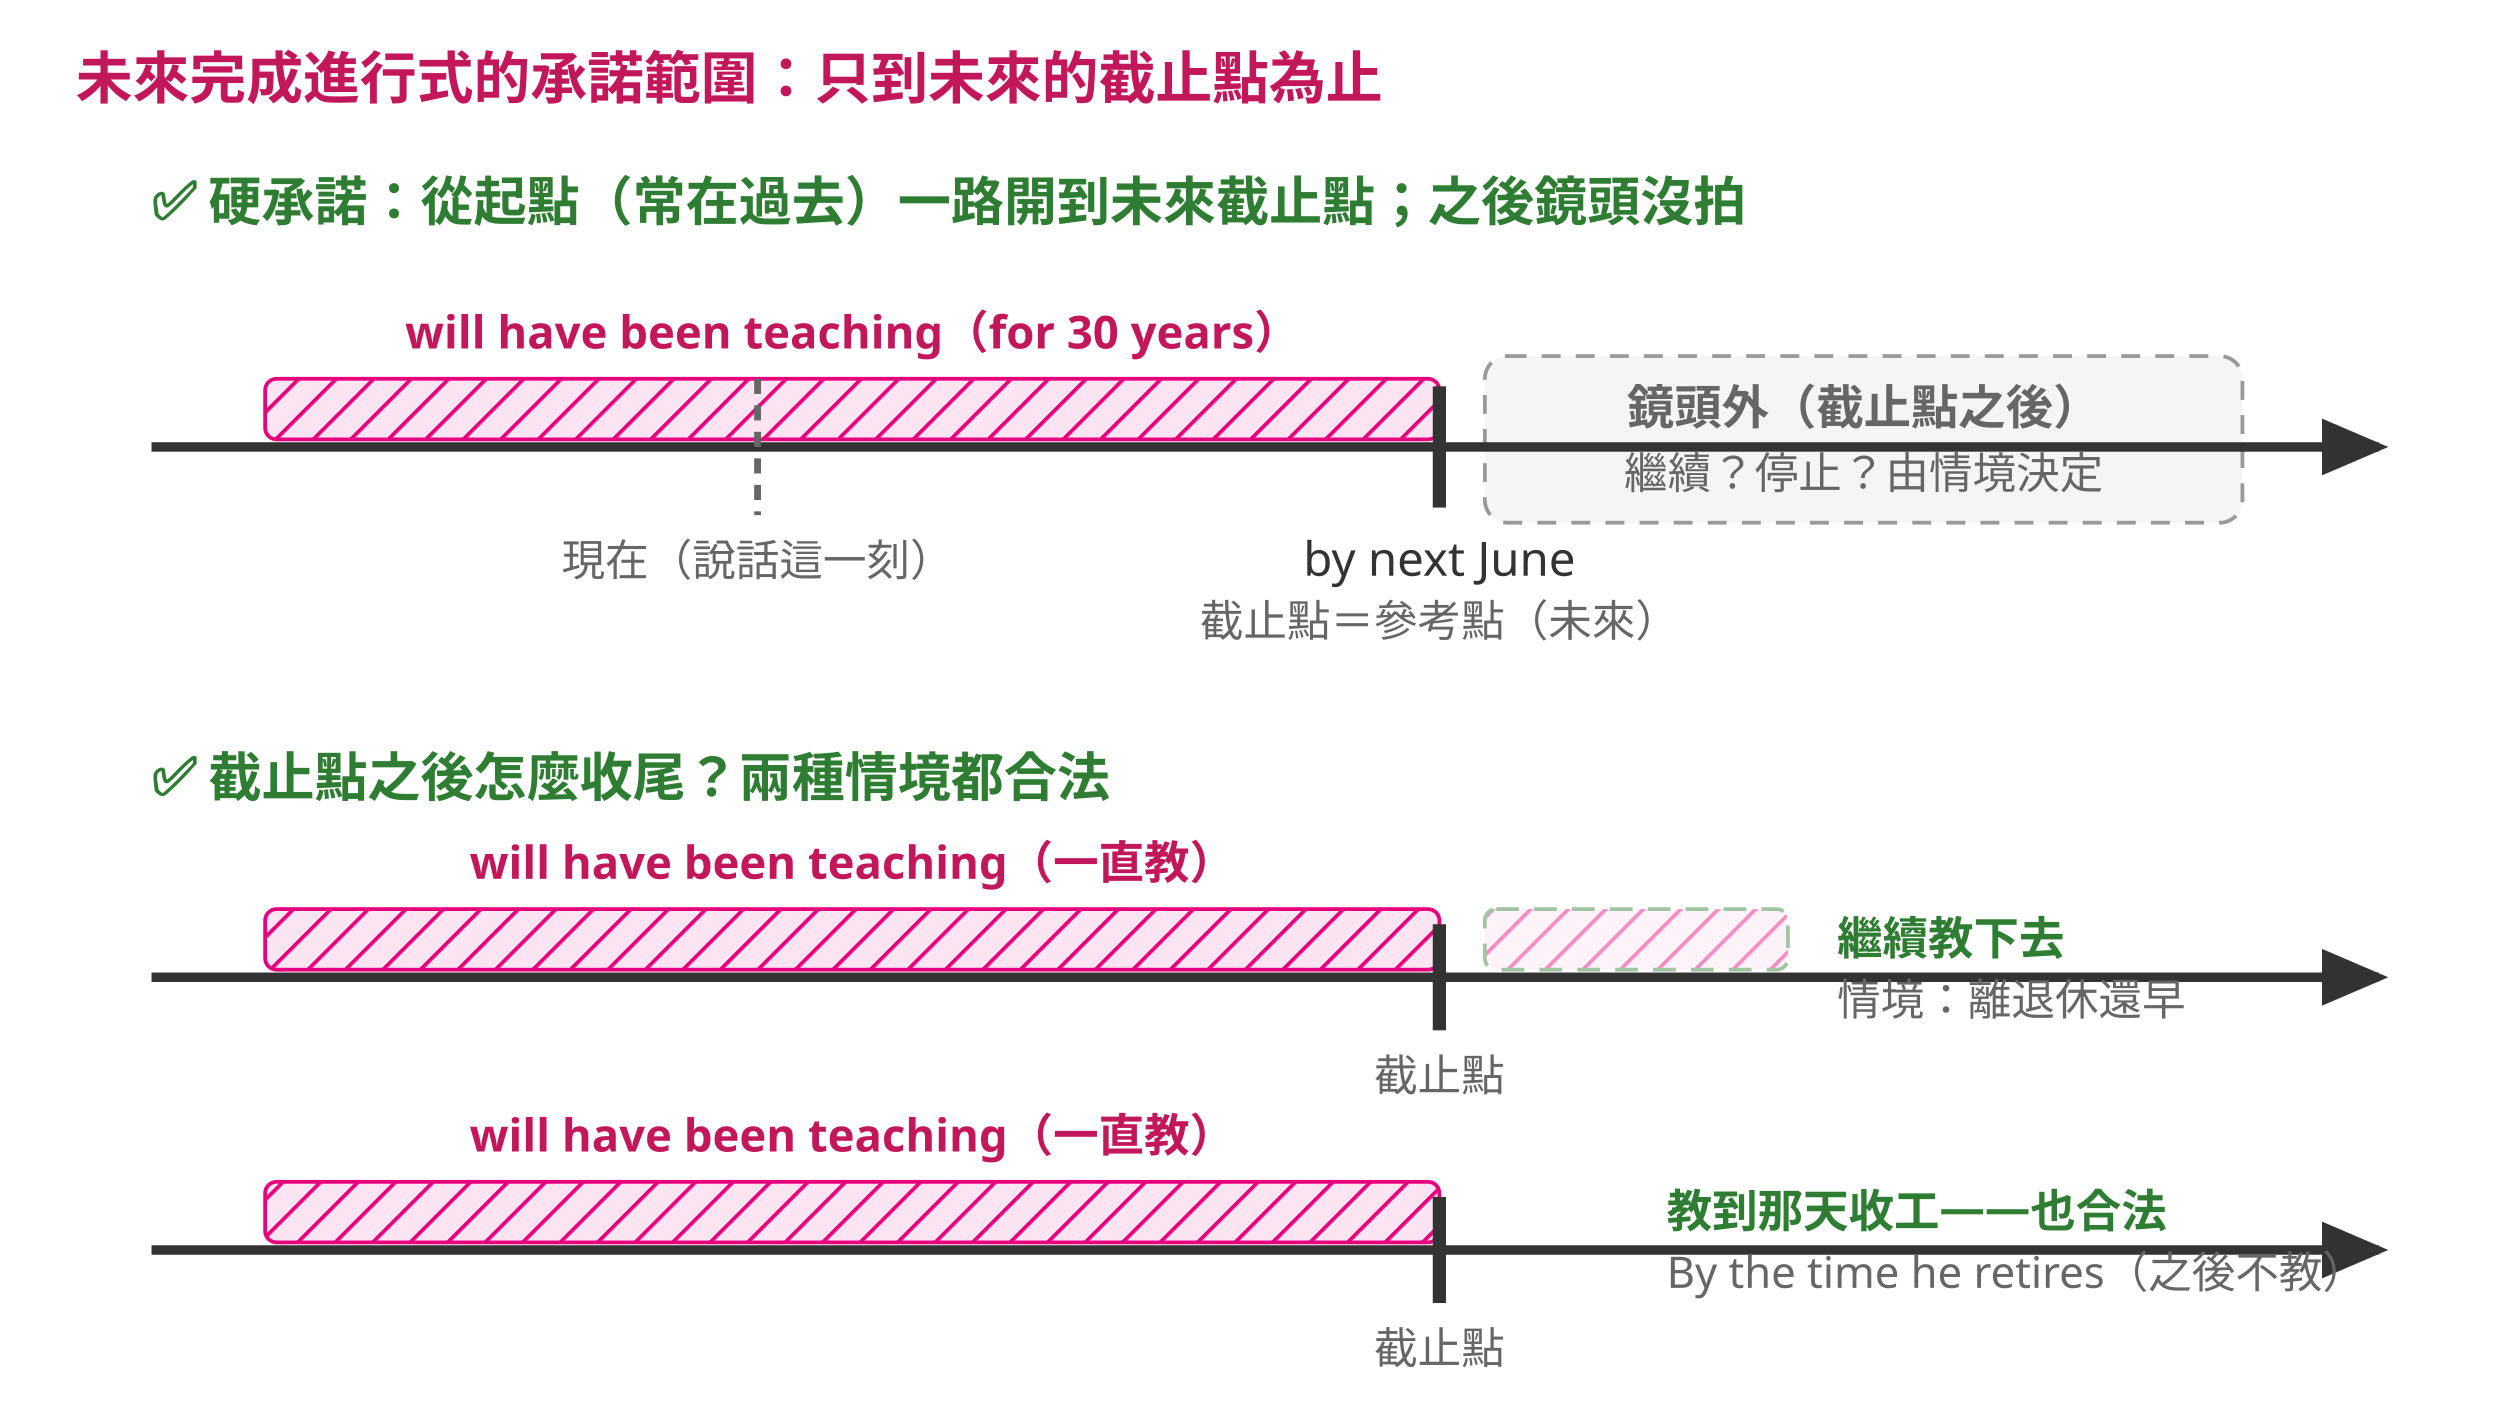
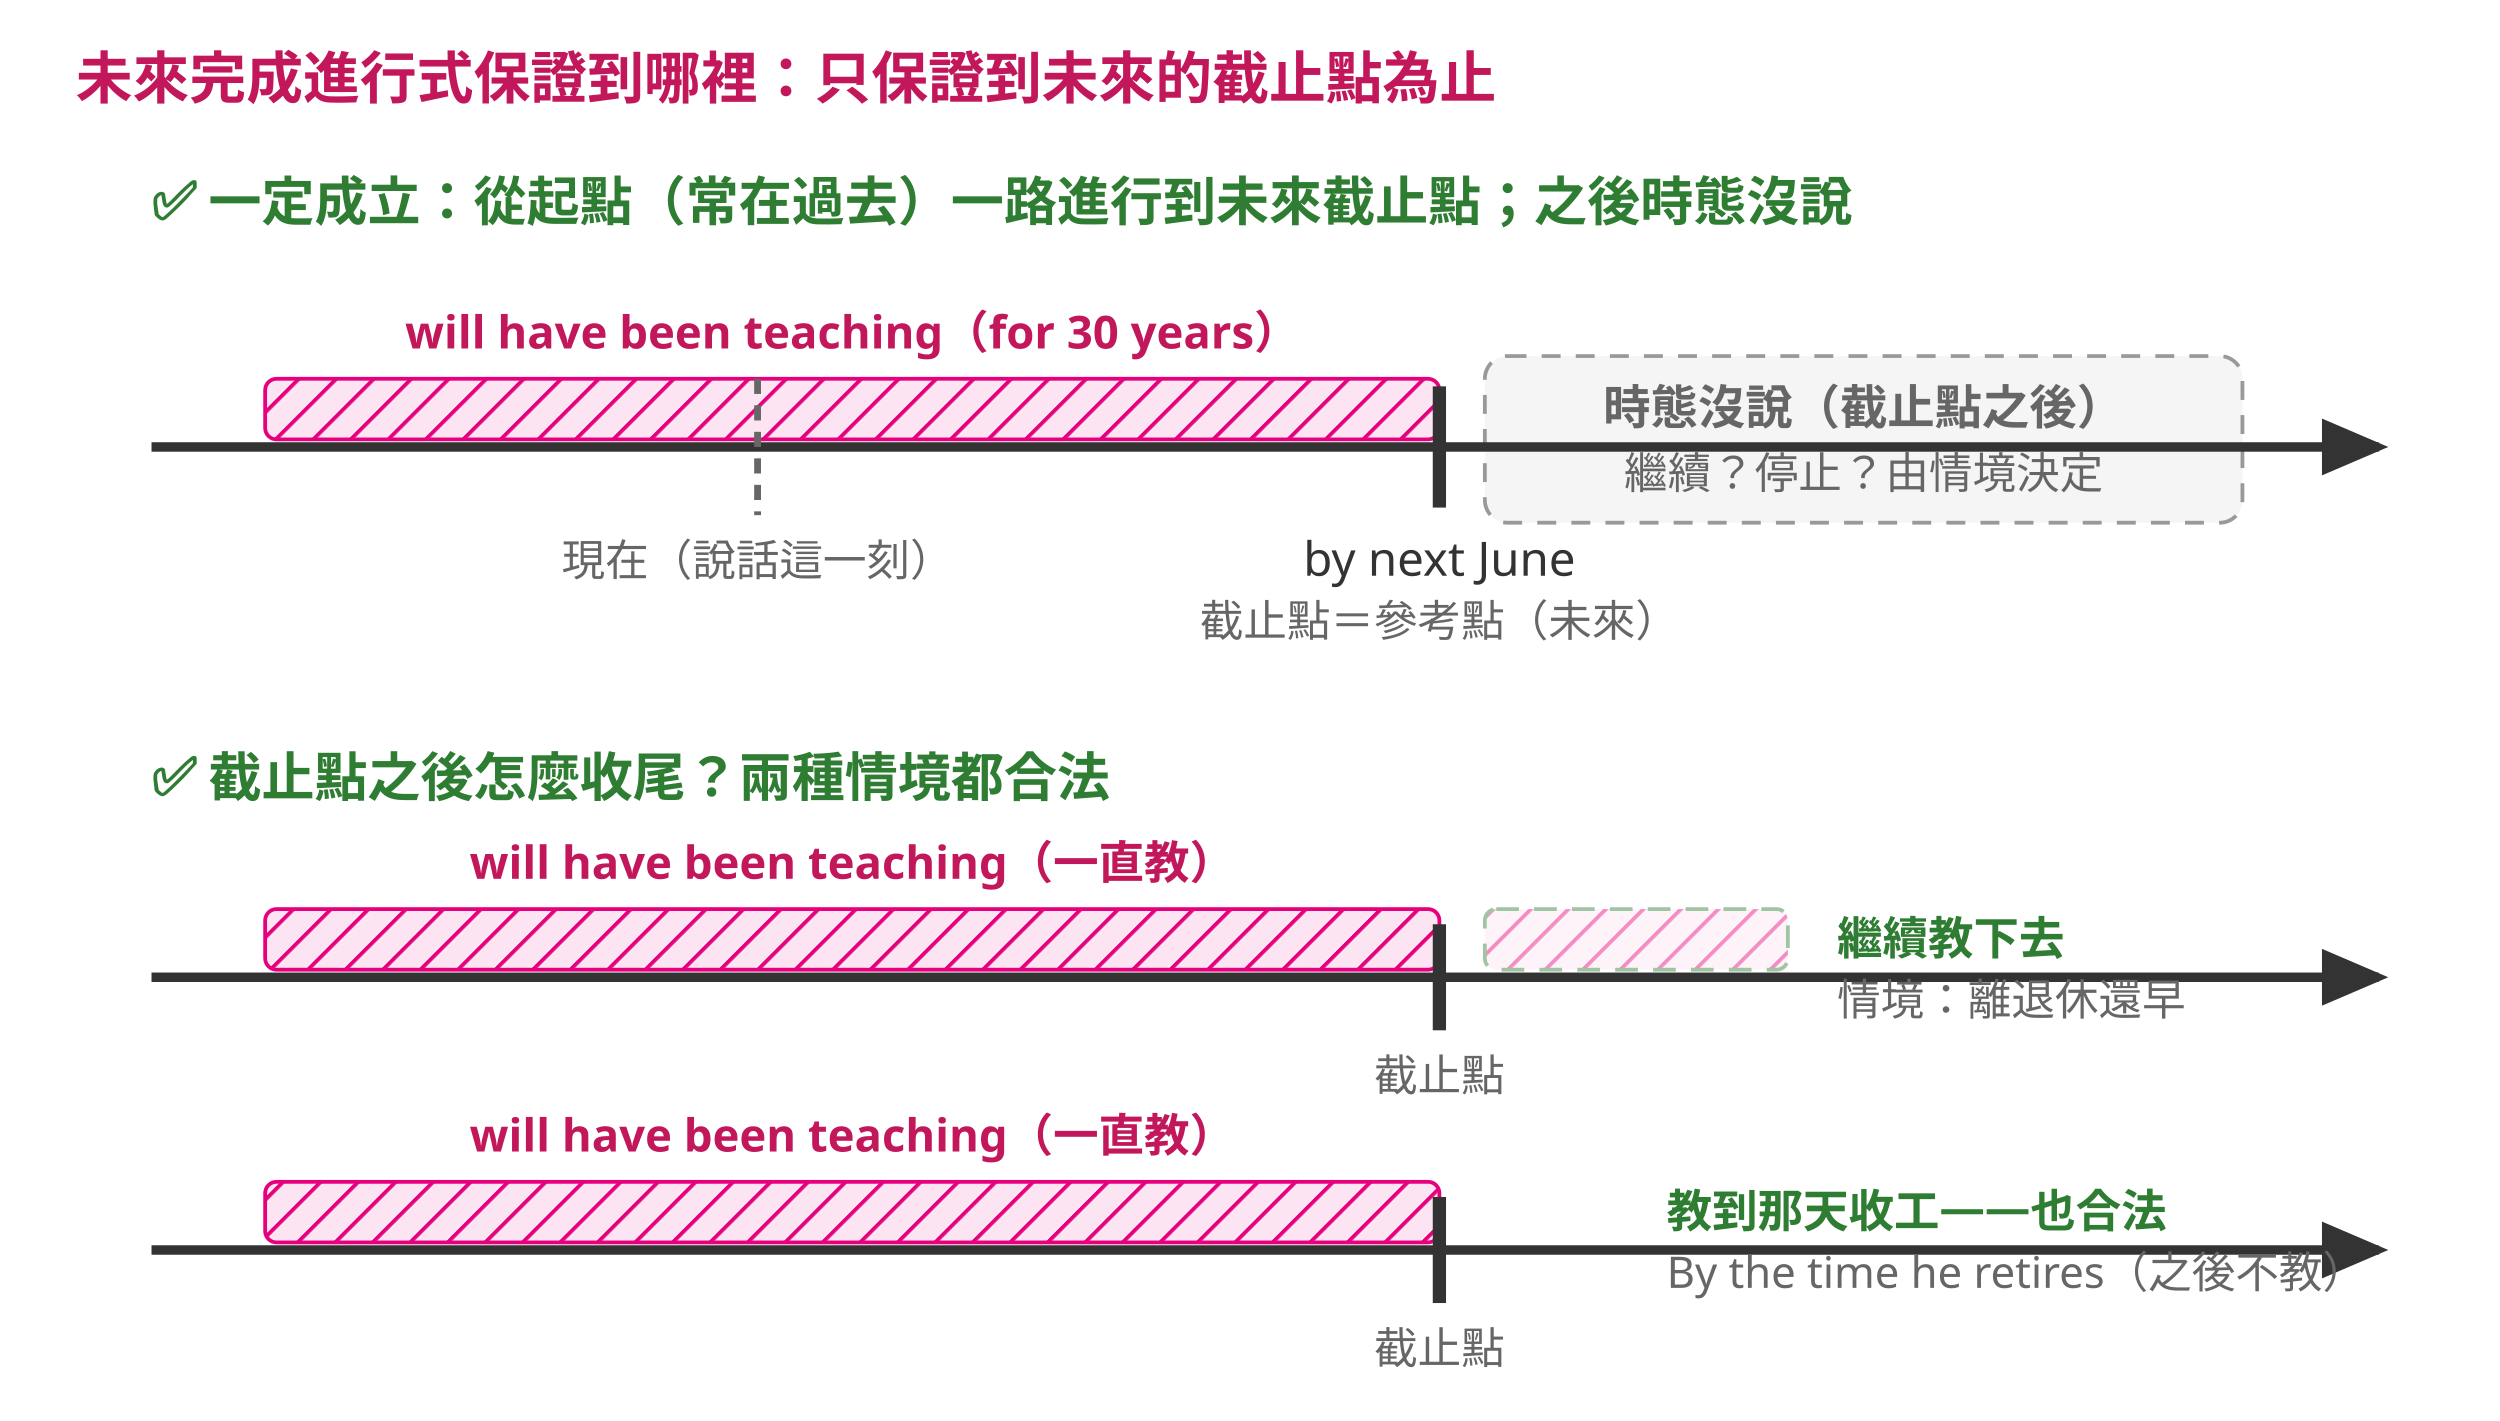
<svg xmlns="http://www.w3.org/2000/svg" viewBox="0 0 660 375" font-family="'PingFang TC','Microsoft JhengHei','Noto Sans TC',sans-serif">
  <defs>
    <marker id="arrow" markerWidth="10" markerHeight="10" refX="6" refY="3" orient="auto" markerUnits="strokeWidth">
      <path d="M0,0 L7,3 L0,6 Z" fill="#333" />
    </marker>
    <pattern id="hatch" width="7" height="7" patternTransform="rotate(45)" patternUnits="userSpaceOnUse">
      <rect width="7" height="7" fill="#fde4f2" />
      <line x1="0" y1="0" x2="0" y2="7" stroke="#e6007e" stroke-width="2" />
    </pattern>
  </defs>
-   <text x="20" y="26" font-size="15" font-weight="bold" fill="#c2185b">未來完成進行式的承諾範圍：只到未來的截止點為止</text>
-   <text x="40" y="58" font-size="14" font-weight="bold" fill="#2e7d32">✅ 硬承諾：從起點（常在過去）一路開到未來截止點；之後鏡頭沒拍</text>
+   <text x="20" y="26" font-size="15" font-weight="bold" fill="#c2185b">未來完成進行式保證到哪裡：只保證到未來的截止點為止</text>
+   <text x="40" y="58" font-size="14" font-weight="bold" fill="#2e7d32">✅ 一定成立：從起點（常在過去）一路進行到未來截止點；之後時態沒說</text>
  <rect x="392" y="94" width="200" height="44" rx="6" fill="#f5f5f5" stroke="#999" stroke-dasharray="5 4" />
-   <text x="492" y="112" font-size="12.5" fill="#666" text-anchor="middle" font-weight="bold">鏡頭外（截止點之後）</text>
+   <text x="492" y="112" font-size="12.5" fill="#666" text-anchor="middle" font-weight="bold">時態沒說（截止點之後）</text>
  <text x="492" y="129" font-size="11.5" fill="#666" text-anchor="middle">繼續？停止？由情境決定</text>
  <line x1="40" y1="118" x2="628" y2="118" stroke="#333" stroke-width="2.5" marker-end="url(#arrow)" />
  <text x="225" y="92" font-size="12" fill="#c2185b" text-anchor="middle" font-weight="bold">will have been teaching（for 30 years）</text>
  <rect x="70" y="100" width="310" height="16" rx="3" fill="url(#hatch)" stroke="#e6007e" />
  <line x1="200" y1="100" x2="200" y2="136" stroke="#666" stroke-width="1.8" stroke-dasharray="4 3" />
  <text x="200" y="152" font-size="11.5" fill="#666" text-anchor="middle">現在（說話這一刻）</text>
  <line x1="380" y1="102" x2="380" y2="134" stroke="#333" stroke-width="3.5" />
  <text x="380" y="152" font-size="12.5" fill="#333" text-anchor="middle">by next June</text>
  <text x="380" y="168" font-size="11.5" fill="#666" text-anchor="middle">截止點＝參考點（未來）</text>
  <text x="40" y="210" font-size="14" font-weight="bold" fill="#2e7d32">✅ 截止點之後怎麼收尾？兩種情境都合法</text>
  <line x1="40" y1="258" x2="628" y2="258" stroke="#333" stroke-width="2.5" marker-end="url(#arrow)" />
  <text x="225" y="232" font-size="12" fill="#c2185b" text-anchor="middle" font-weight="bold">will have been teaching（一直教）</text>
  <rect x="70" y="240" width="310" height="16" rx="3" fill="url(#hatch)" stroke="#e6007e" />
  <rect x="392" y="240" width="80" height="16" rx="3" fill="url(#hatch)" opacity="0.45" stroke="#2e7d32" stroke-dasharray="6 4" />
  <line x1="380" y1="244" x2="380" y2="272" stroke="#333" stroke-width="3.5" />
  <text x="380" y="288" font-size="11.5" fill="#666" text-anchor="middle">截止點</text>
  <text x="485" y="252" font-size="12" font-weight="bold" fill="#2e7d32">繼續教下去</text>
  <text x="485" y="268" font-size="11.5" fill="#666">情境：離退休還早</text>
  <line x1="40" y1="330" x2="628" y2="330" stroke="#333" stroke-width="2.5" marker-end="url(#arrow)" />
  <text x="225" y="304" font-size="12" fill="#c2185b" text-anchor="middle" font-weight="bold">will have been teaching（一直教）</text>
  <rect x="70" y="312" width="310" height="16" rx="3" fill="url(#hatch)" stroke="#e6007e" />
  <line x1="380" y1="316" x2="380" y2="344" stroke="#333" stroke-width="3.5" />
  <text x="380" y="360" font-size="11.5" fill="#666" text-anchor="middle">截止點</text>
  <text x="440" y="324" font-size="12" font-weight="bold" fill="#2e7d32">教到那天收工——也合法</text>
  <text x="440" y="340" font-size="11.5" fill="#666">By the time he retires（之後不教）</text>
</svg>
